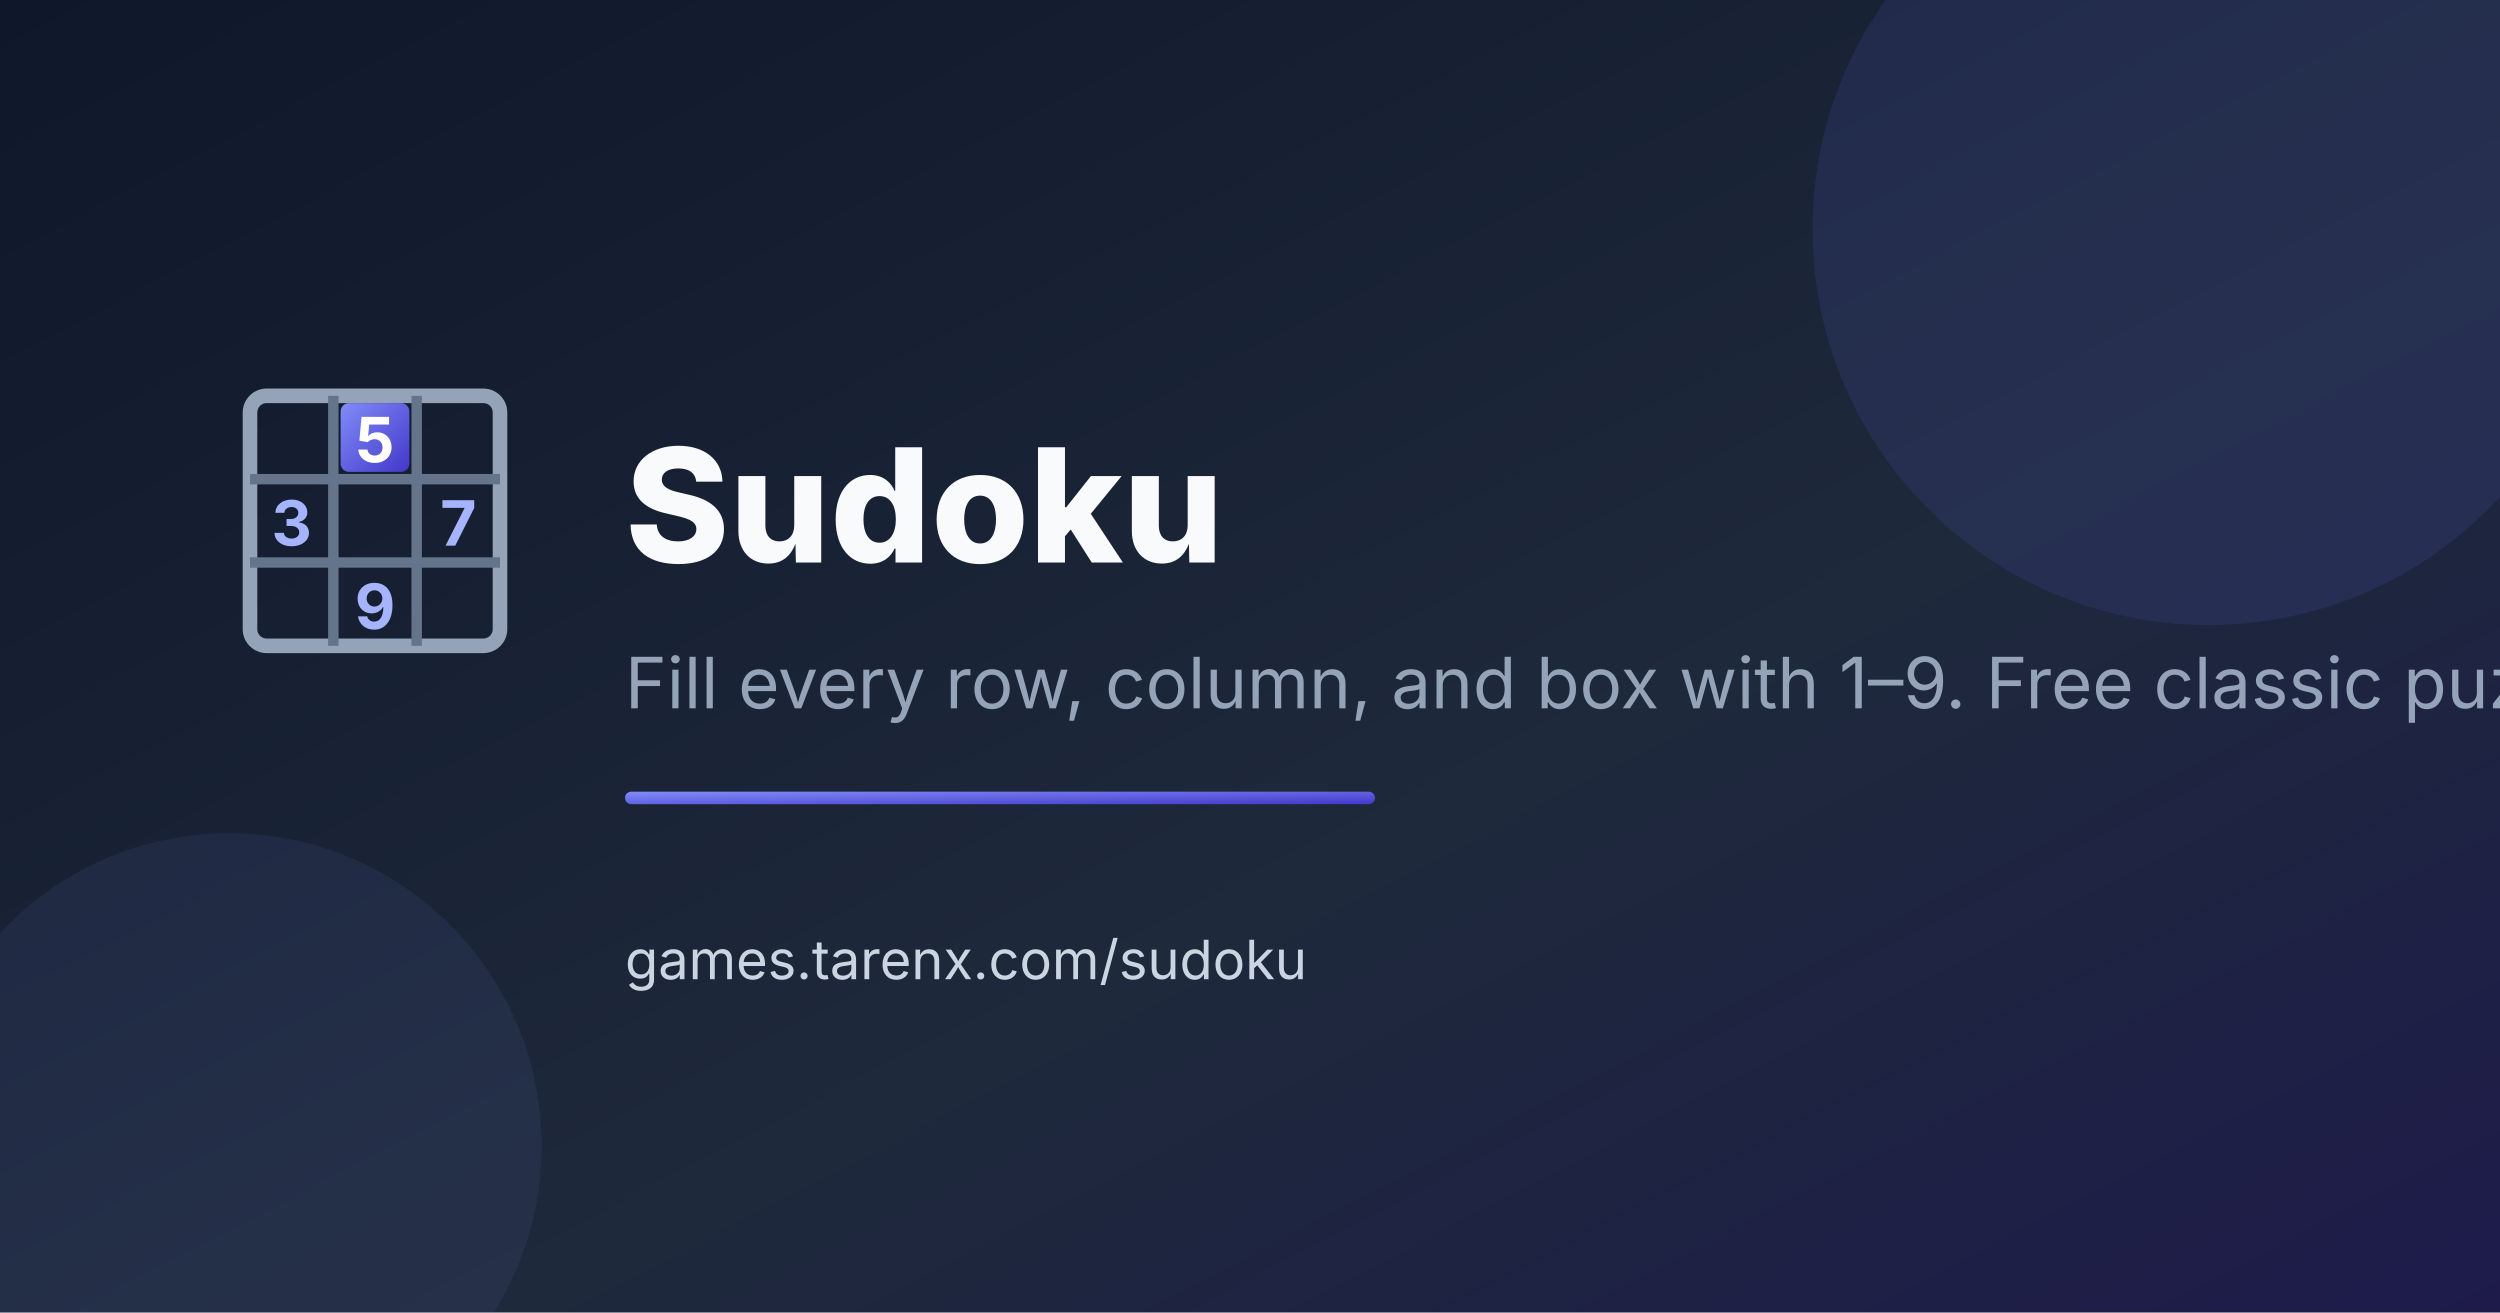
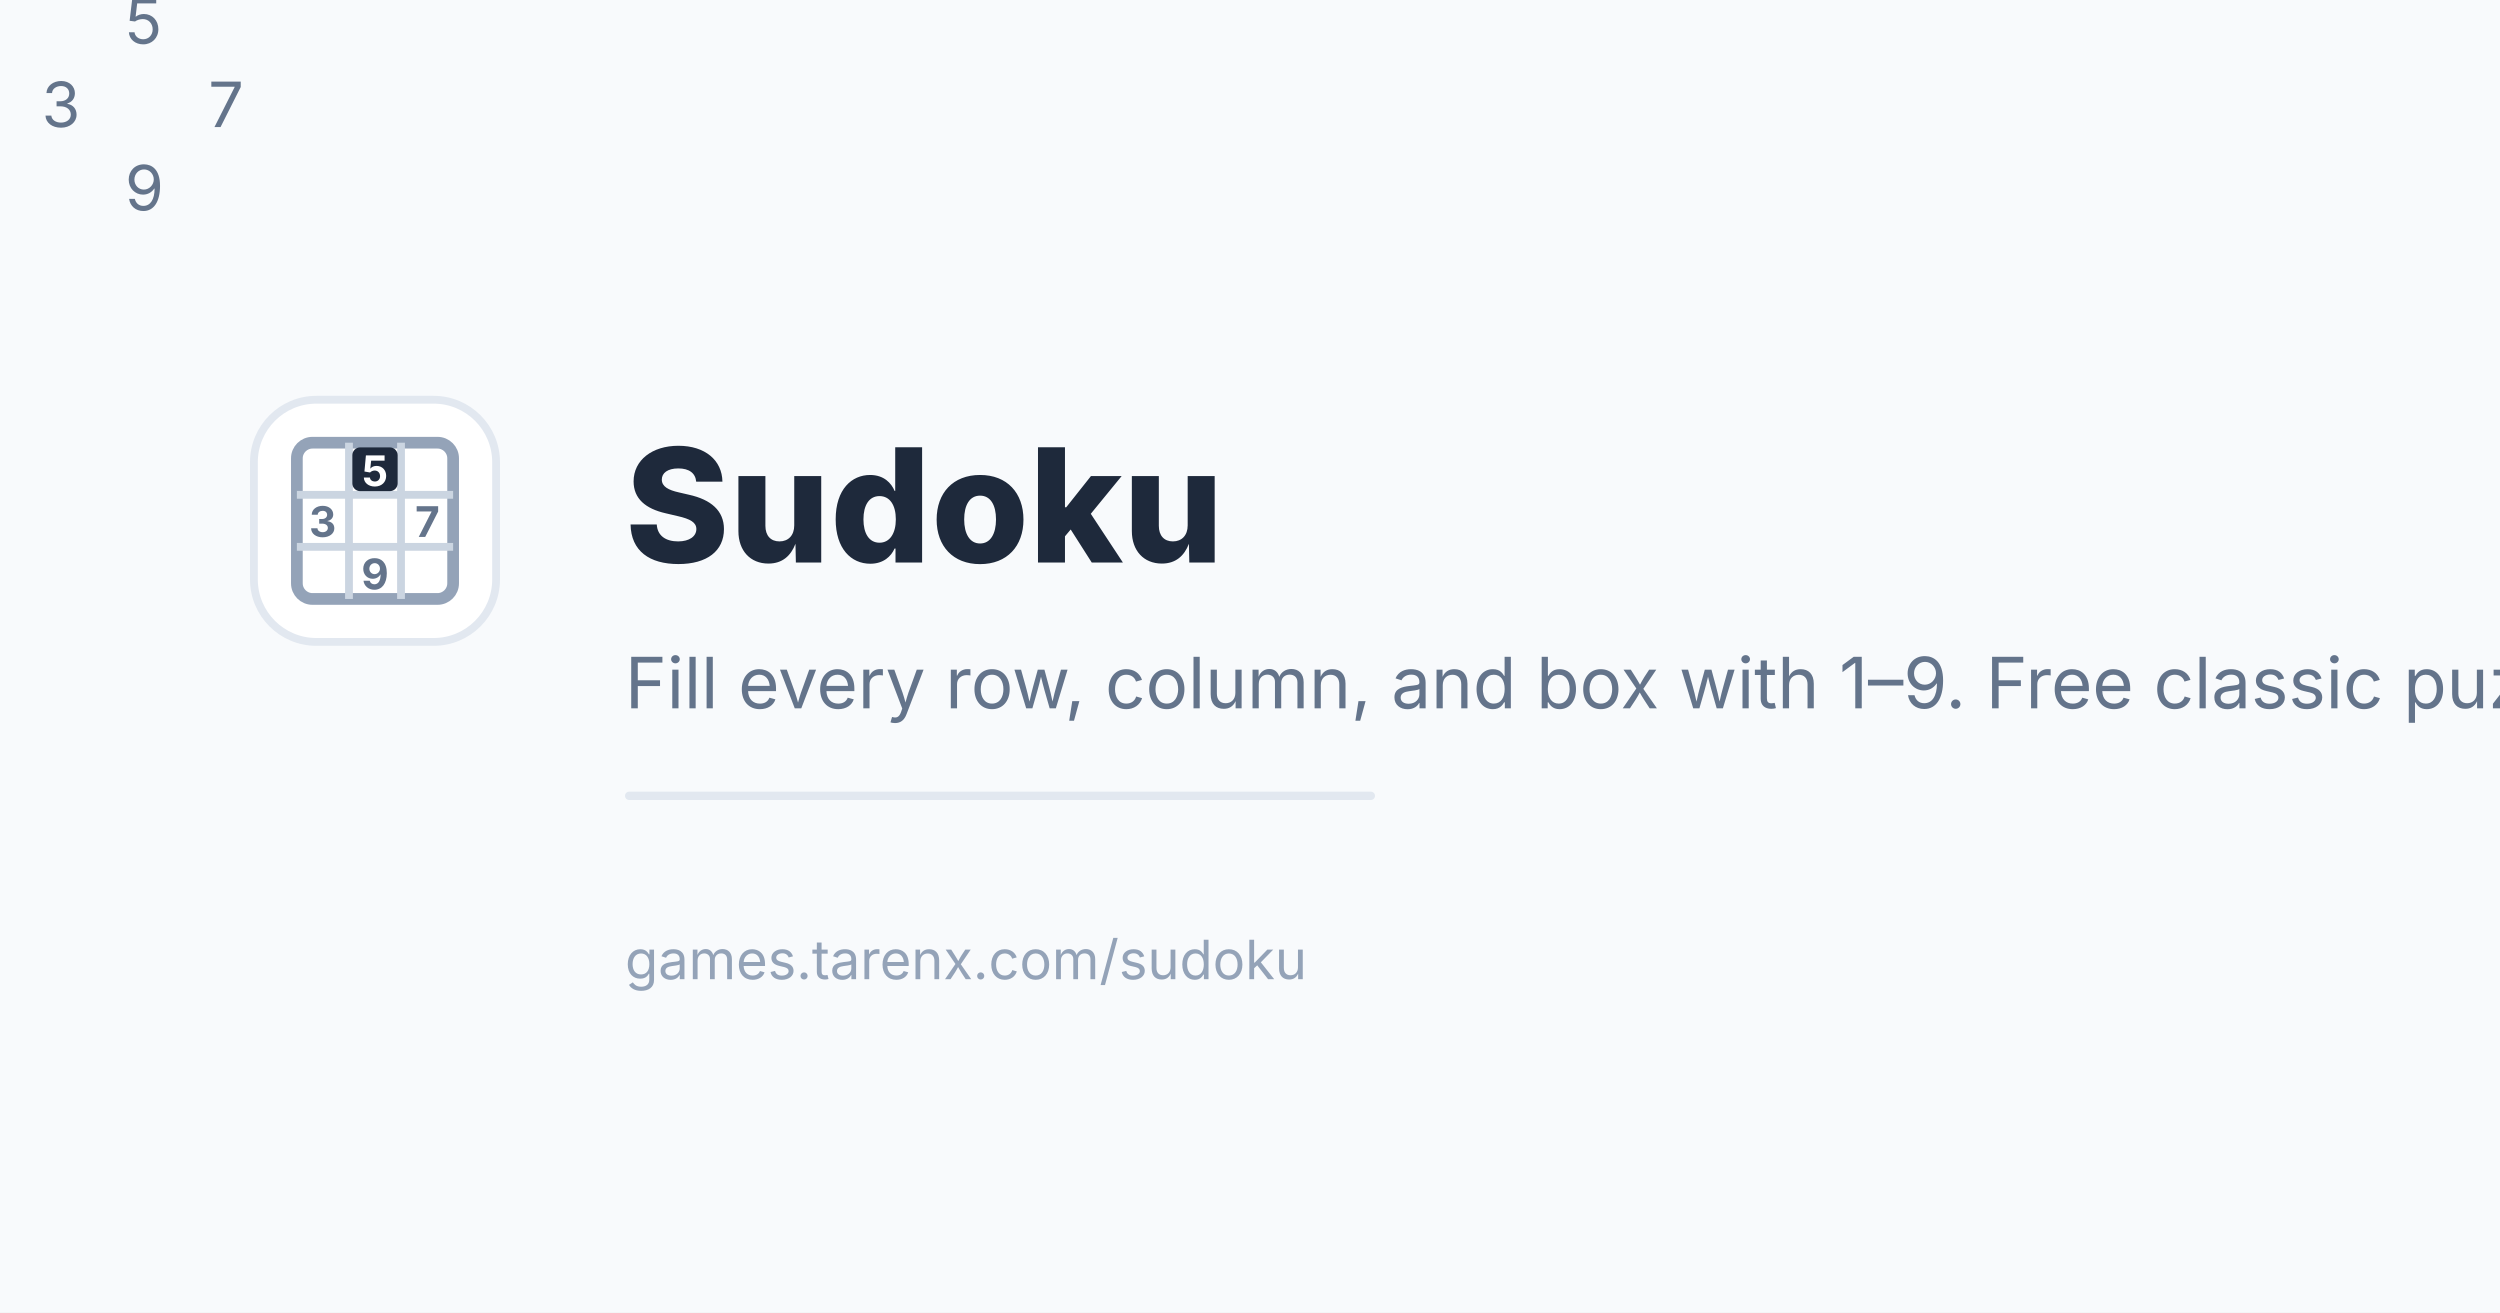
<svg xmlns="http://www.w3.org/2000/svg" viewBox="0 0 1200 630" width="1200" height="630">
-   <defs>
-     <linearGradient id="sudOgBg" x1="0%" y1="0%" x2="100%" y2="100%">
-       <stop offset="0%" stop-color="#0F172A" />
-       <stop offset="60%" stop-color="#1E293B" />
-       <stop offset="100%" stop-color="#1E1B4B" />
-     </linearGradient>
-     <linearGradient id="sudOgGrad" x1="0%" y1="0%" x2="100%" y2="100%">
-       <stop offset="0%" stop-color="#818CF8" />
-       <stop offset="100%" stop-color="#4338CA" />
-     </linearGradient>
-   </defs>
-   <rect width="1200" height="630" fill="url(#sudOgBg)" />
-   <circle cx="1060" cy="110" r="190" fill="#6366F1" opacity="0.12" />
-   <circle cx="110" cy="550" r="150" fill="#818CF8" opacity="0.08" />
-   <g transform="translate(120, 190)">
-     <rect x="0" y="0" width="120" height="120" rx="8" fill="none" stroke="#94A3B8" stroke-width="7" />
-     <path d="M40 0v120M80 0v120M0 40h120M0 80h120" stroke="#64748B" stroke-width="5" />
-     <rect x="43.5" y="3.5" width="33" height="33" rx="4" fill="url(#sudOgGrad)" />
-     <text x="60" y="21" font-family="system-ui, -apple-system, 'Segoe UI', sans-serif" font-size="30" font-weight="700" fill="#FFFFFF" text-anchor="middle" dominant-baseline="central">5</text>
-     <text x="20" y="61" font-family="system-ui, -apple-system, 'Segoe UI', sans-serif" font-size="30" font-weight="700" fill="#A5B4FC" text-anchor="middle" dominant-baseline="central">3</text>
-     <text x="100" y="61" font-family="system-ui, -apple-system, 'Segoe UI', sans-serif" font-size="30" font-weight="700" fill="#A5B4FC" text-anchor="middle" dominant-baseline="central">7</text>
-     <text x="60" y="101" font-family="system-ui, -apple-system, 'Segoe UI', sans-serif" font-size="30" font-weight="700" fill="#A5B4FC" text-anchor="middle" dominant-baseline="central">9</text>
+   <rect width="1200" height="630" fill="#F8FAFC" />
+   <g transform="translate(120, 190) scale(3.75)">
+     <rect x="0.5" y="0.5" width="31" height="31" rx="8" fill="#FFFFFF" stroke="#E2E8F0" stroke-width="1" />
+     <rect x="6" y="6" width="20" height="20" rx="2" fill="none" stroke="#94A3B8" stroke-width="1.5" />
+     <path d="M12.67 6v20M19.33 6v20M6 12.67h20M6 19.33h20" stroke="#CBD5E1" stroke-width="1" />
+     <rect x="13.1" y="6.6" width="5.8" height="5.6" rx="1" fill="#1E293B" />
+     <text x="16" y="9.6" font-family="system-ui, -apple-system, 'Segoe UI', sans-serif" font-size="5.4" font-weight="700" fill="#FFFFFF" text-anchor="middle" dominant-baseline="central">5</text>
+     <text x="9.3" y="16.1" font-family="system-ui, -apple-system, 'Segoe UI', sans-serif" font-size="5.4" font-weight="700" fill="#64748B" text-anchor="middle" dominant-baseline="central">3</text>
+     <text x="22.7" y="16.1" font-family="system-ui, -apple-system, 'Segoe UI', sans-serif" font-size="5.4" font-weight="700" fill="#64748B" text-anchor="middle" dominant-baseline="central">7</text>
+     <text x="16" y="22.8" font-family="system-ui, -apple-system, 'Segoe UI', sans-serif" font-size="5.4" font-weight="700" fill="#64748B" text-anchor="middle" dominant-baseline="central">9</text>
  </g>
-   <text x="300" y="270" font-family="system-ui, -apple-system, 'Segoe UI', sans-serif" font-size="76" font-weight="800" fill="#F8FAFC">Sudoku</text>
-   <text x="300" y="340" font-family="system-ui, -apple-system, 'Segoe UI', sans-serif" font-size="34" font-weight="400" fill="#94A3B8">Fill every row, column, and box with 1–9. Free classic puzzle.</text>
-   <rect x="300" y="380" width="360" height="6" rx="3" fill="url(#sudOgGrad)" />
-   <text x="300" y="470" font-family="system-ui, -apple-system, 'Segoe UI', sans-serif" font-size="26" fill="#CBD5E1">games.tarenx.com/sudoku</text>
+   <text x="60" y="21" font-family="system-ui, -apple-system, 'Segoe UI', sans-serif" font-size="30" font-weight="400" fill="#64748B">5</text>
+   <text x="20" y="61" font-family="system-ui, -apple-system, 'Segoe UI', sans-serif" font-size="30" font-weight="400" fill="#64748B">3</text>
+   <text x="100" y="61" font-family="system-ui, -apple-system, 'Segoe UI', sans-serif" font-size="30" font-weight="400" fill="#64748B">7</text>
+   <text x="60" y="101" font-family="system-ui, -apple-system, 'Segoe UI', sans-serif" font-size="30" font-weight="400" fill="#64748B">9</text>
+   <text x="300" y="270" font-family="system-ui, -apple-system, 'Segoe UI', sans-serif" font-size="76" font-weight="800" fill="#1E293B">Sudoku</text>
+   <text x="300" y="340" font-family="system-ui, -apple-system, 'Segoe UI', sans-serif" font-size="34" font-weight="400" fill="#64748B">Fill every row, column, and box with 1–9. Free classic puzzle.</text>
+   <text x="300" y="470" font-family="system-ui, -apple-system, 'Segoe UI', sans-serif" font-size="26" font-weight="400" fill="#94A3B8">games.tarenx.com/sudoku</text>
+   <rect x="300" y="380" width="360" height="4" rx="2" fill="#E2E8F0" />
</svg>
